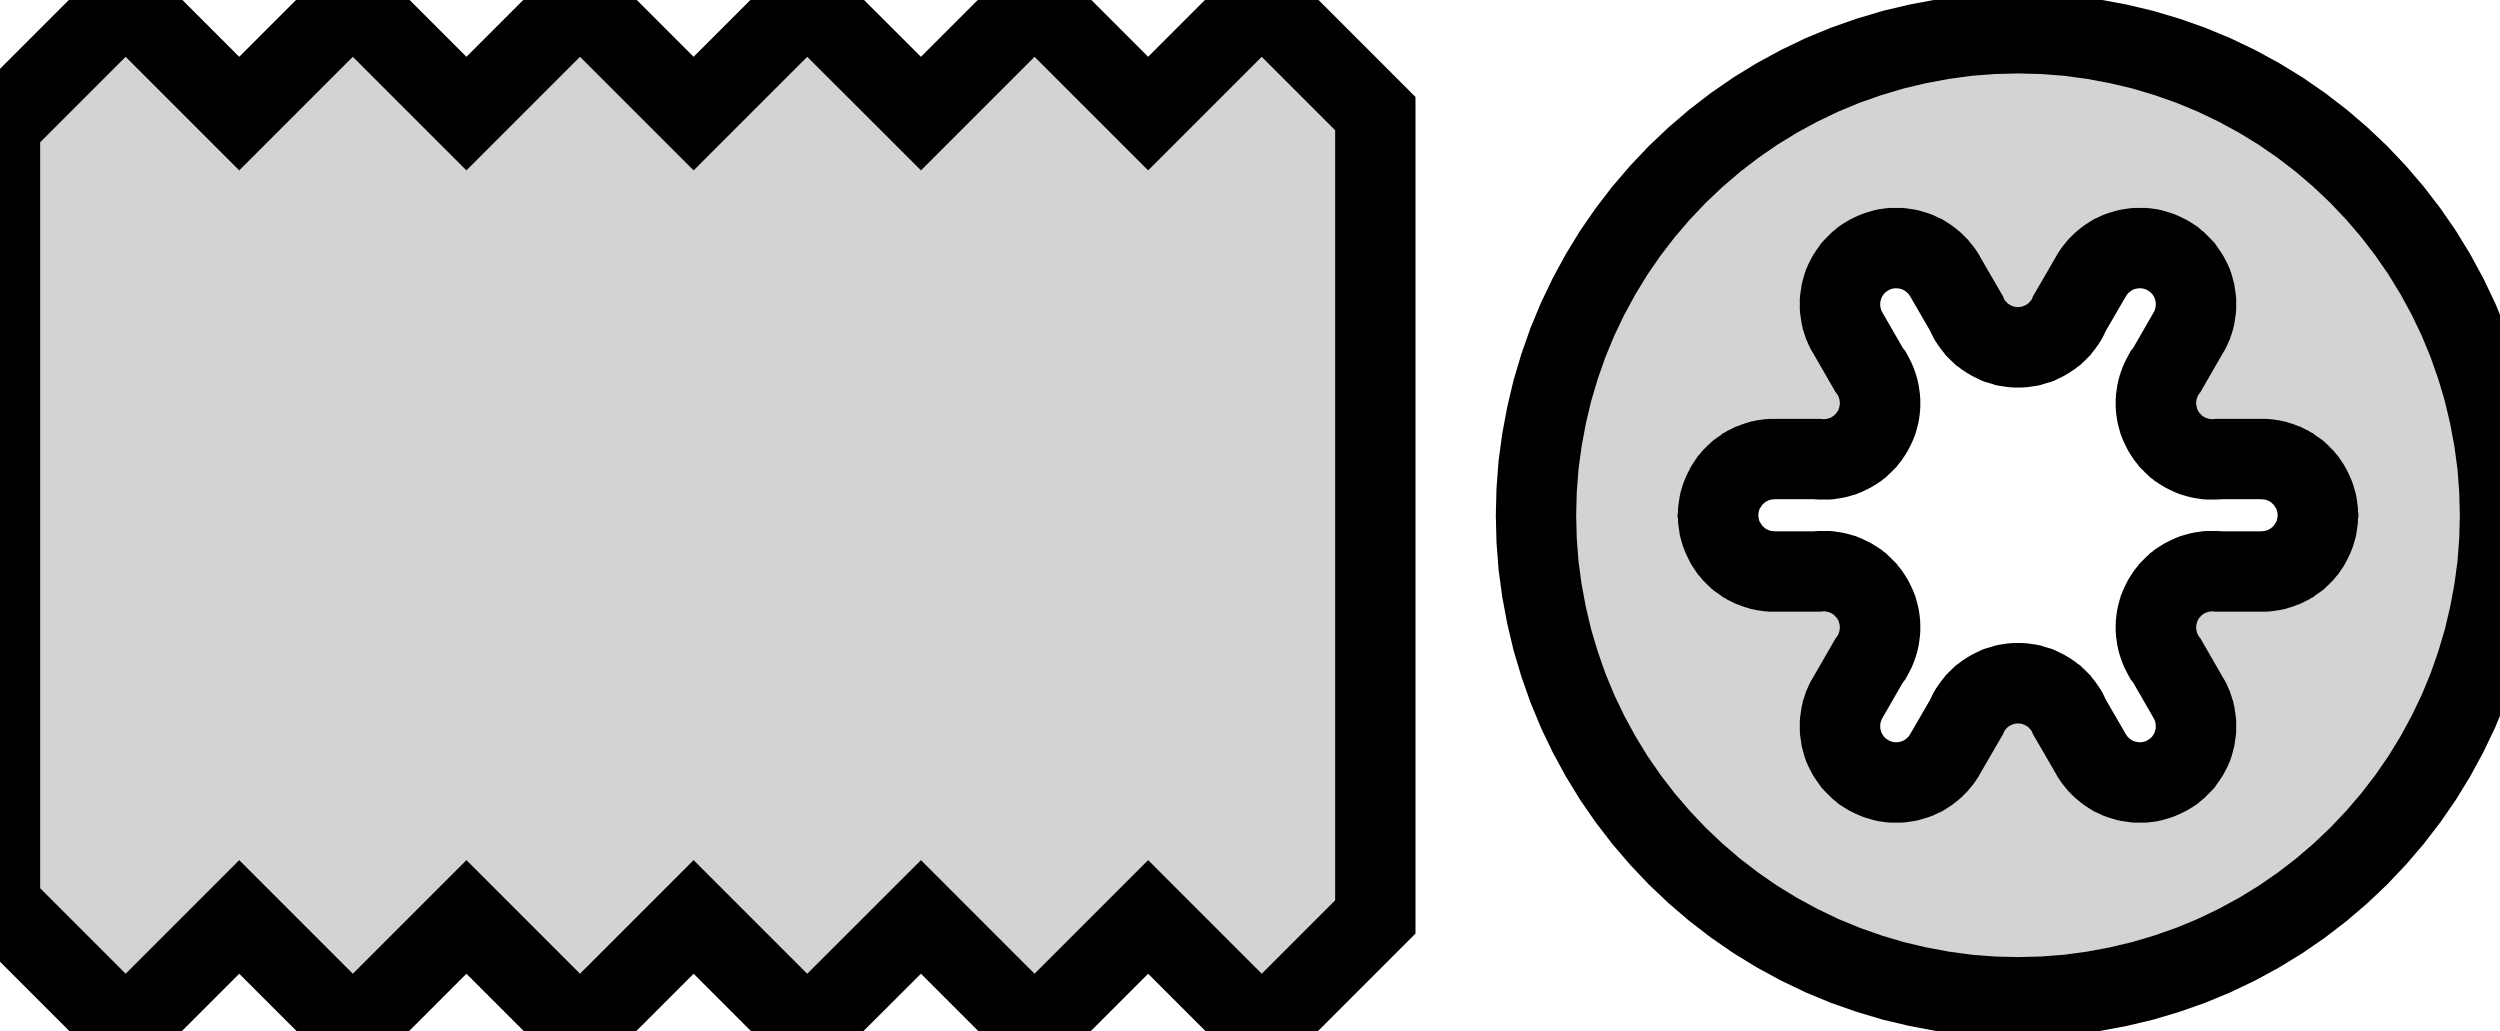
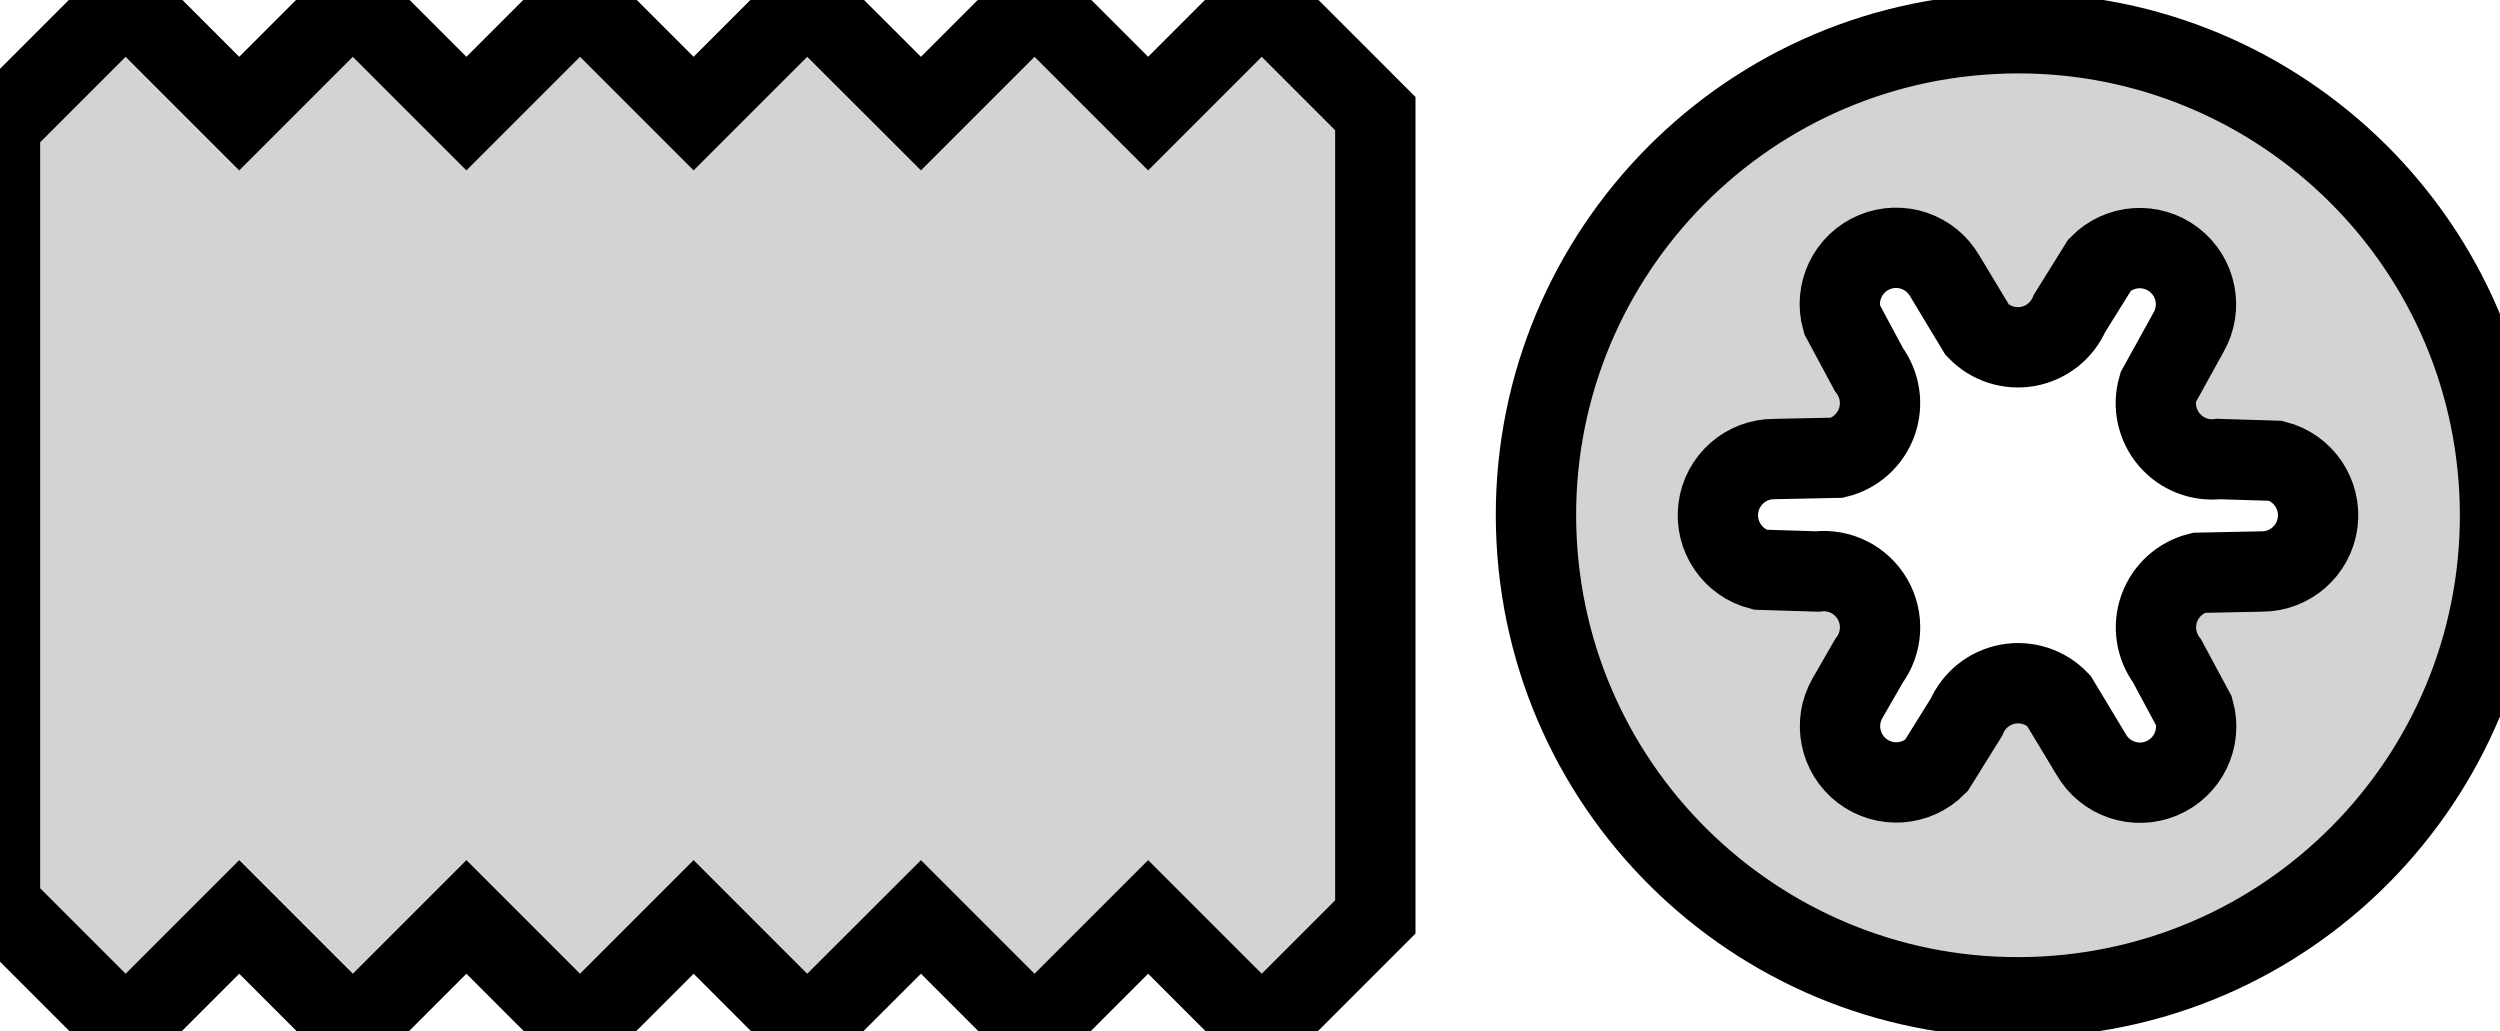
<svg xmlns="http://www.w3.org/2000/svg" width="15.56mm" height="6.414mm" viewBox="-12.56 -3.207 15.56 6.414" version="1.1">
-   <path d=" M -6.828,-2.5 L -7.536,-3.207 L -8.243,-2.5 L -8.95,-3.207 L -9.657,-2.5 L -10.364,-3.207  L -11.071,-2.5 L -11.778,-3.207 L -12.485,-2.5 L -12.56,-2.5 L -12.56,2.5 L -12.485,2.5  L -11.778,3.207 L -11.071,2.5 L -10.364,3.207 L -9.657,2.5 L -8.95,3.207 L -8.243,2.5  L -7.536,3.207 L -6.828,2.5 L -6.121,3.207 L -5.414,2.5 L -4.707,3.207 L -4,2.5  L -4,-2.5 L -4.707,-3.207 L -5.414,-2.5 L -6.121,-3.207 z M 0.157,2.996 L 0.314,2.984 L 0.469,2.963 L 0.624,2.934 L 0.776,2.898 L 0.927,2.853  L 1.075,2.801 L 1.22,2.741 L 1.362,2.673 L 1.5,2.598 L 1.634,2.516 L 1.763,2.427  L 1.888,2.331 L 2.007,2.229 L 2.121,2.121 L 2.229,2.007 L 2.331,1.888 L 2.427,1.763  L 2.516,1.634 L 2.598,1.5 L 2.673,1.362 L 2.741,1.22 L 2.801,1.075 L 2.853,0.927  L 2.898,0.776 L 2.934,0.624 L 2.963,0.469 L 2.984,0.314 L 2.996,0.157 L 3,-0  L 2.996,-0.157 L 2.984,-0.314 L 2.963,-0.469 L 2.934,-0.624 L 2.898,-0.776 L 2.853,-0.927  L 2.801,-1.075 L 2.741,-1.22 L 2.673,-1.362 L 2.598,-1.5 L 2.516,-1.634 L 2.427,-1.763  L 2.331,-1.888 L 2.229,-2.007 L 2.121,-2.121 L 2.007,-2.229 L 1.888,-2.331 L 1.763,-2.427  L 1.634,-2.516 L 1.5,-2.598 L 1.362,-2.673 L 1.22,-2.741 L 1.075,-2.801 L 0.927,-2.853  L 0.776,-2.898 L 0.624,-2.934 L 0.469,-2.963 L 0.314,-2.984 L 0.157,-2.996 L 0,-3  L -0.157,-2.996 L -0.314,-2.984 L -0.469,-2.963 L -0.624,-2.934 L -0.776,-2.898 L -0.927,-2.853  L -1.075,-2.801 L -1.22,-2.741 L -1.362,-2.673 L -1.5,-2.598 L -1.634,-2.516 L -1.763,-2.427  L -1.888,-2.331 L -2.007,-2.229 L -2.121,-2.121 L -2.229,-2.007 L -2.331,-1.888 L -2.427,-1.763  L -2.516,-1.634 L -2.598,-1.5 L -2.673,-1.362 L -2.741,-1.22 L -2.801,-1.075 L -2.853,-0.927  L -2.898,-0.776 L -2.934,-0.624 L -2.963,-0.469 L -2.984,-0.314 L -2.996,-0.157 L -3,-0  L -2.996,0.157 L -2.984,0.314 L -2.963,0.469 L -2.934,0.624 L -2.898,0.776 L -2.853,0.927  L -2.801,1.075 L -2.741,1.22 L -2.673,1.362 L -2.598,1.5 L -2.516,1.634 L -2.427,1.763  L -2.331,1.888 L -2.229,2.007 L -2.121,2.121 L -2.007,2.229 L -1.888,2.331 L -1.763,2.427  L -1.634,2.516 L -1.5,2.598 L -1.362,2.673 L -1.22,2.741 L -1.075,2.801 L -0.927,2.853  L -0.776,2.898 L -0.624,2.934 L -0.469,2.963 L -0.314,2.984 L -0.157,2.996 L 0,3  z M 0.753,1.663 L 0.746,1.663 L 0.739,1.663 L 0.732,1.662 L 0.725,1.662 L 0.718,1.661  L 0.711,1.66 L 0.704,1.659 L 0.697,1.658 L 0.691,1.657 L 0.684,1.655 L 0.677,1.654  L 0.67,1.652 L 0.663,1.65 L 0.657,1.648 L 0.65,1.646 L 0.643,1.644 L 0.637,1.642  L 0.63,1.639 L 0.624,1.637 L 0.618,1.634 L 0.611,1.631 L 0.605,1.628 L 0.599,1.625  L 0.592,1.622 L 0.586,1.618 L 0.58,1.615 L 0.574,1.611 L 0.568,1.607 L 0.563,1.604  L 0.557,1.6 L 0.551,1.595 L 0.546,1.591 L 0.54,1.587 L 0.535,1.583 L 0.529,1.578  L 0.524,1.573 L 0.519,1.569 L 0.514,1.564 L 0.509,1.559 L 0.504,1.554 L 0.499,1.549  L 0.495,1.544 L 0.49,1.538 L 0.486,1.533 L 0.481,1.527 L 0.477,1.522 L 0.473,1.516  L 0.469,1.511 L 0.465,1.505 L 0.461,1.499 L 0.458,1.493 L 0.455,1.488 L 0.321,1.257  L 0.319,1.251 L 0.316,1.245 L 0.313,1.239 L 0.31,1.232 L 0.307,1.226 L 0.303,1.22  L 0.3,1.214 L 0.296,1.208 L 0.292,1.202 L 0.288,1.197 L 0.284,1.191 L 0.28,1.185  L 0.276,1.18 L 0.271,1.174 L 0.267,1.169 L 0.262,1.164 L 0.258,1.158 L 0.253,1.153  L 0.248,1.148 L 0.243,1.143 L 0.238,1.139 L 0.233,1.134 L 0.228,1.129 L 0.222,1.125  L 0.217,1.121 L 0.211,1.116 L 0.206,1.112 L 0.2,1.108 L 0.194,1.104 L 0.188,1.1  L 0.182,1.097 L 0.176,1.093 L 0.17,1.09 L 0.164,1.086 L 0.158,1.083 L 0.152,1.08  L 0.146,1.077 L 0.139,1.074 L 0.133,1.071 L 0.126,1.069 L 0.12,1.066 L 0.113,1.064  L 0.106,1.062 L 0.1,1.06 L 0.093,1.058 L 0.086,1.056 L 0.08,1.054 L 0.073,1.053  L 0.066,1.051 L 0.059,1.05 L 0.052,1.049 L 0.045,1.048 L 0.038,1.047 L 0.031,1.047  L 0.024,1.046 L 0.017,1.046 L 0.01,1.045 L 0.003,1.045 L -0.003,1.045 L -0.01,1.045  L -0.017,1.046 L -0.024,1.046 L -0.031,1.047 L -0.038,1.047 L -0.045,1.048 L -0.052,1.049  L -0.059,1.05 L -0.066,1.051 L -0.073,1.053 L -0.08,1.054 L -0.086,1.056 L -0.093,1.058  L -0.1,1.06 L -0.106,1.062 L -0.113,1.064 L -0.12,1.066 L -0.126,1.069 L -0.133,1.071  L -0.139,1.074 L -0.146,1.077 L -0.152,1.08 L -0.158,1.083 L -0.164,1.086 L -0.17,1.09  L -0.176,1.093 L -0.182,1.097 L -0.188,1.1 L -0.194,1.104 L -0.2,1.108 L -0.206,1.112  L -0.211,1.116 L -0.217,1.121 L -0.222,1.125 L -0.228,1.129 L -0.233,1.134 L -0.238,1.139  L -0.243,1.143 L -0.248,1.148 L -0.253,1.153 L -0.258,1.158 L -0.262,1.164 L -0.267,1.169  L -0.271,1.174 L -0.276,1.18 L -0.28,1.185 L -0.284,1.191 L -0.288,1.197 L -0.292,1.202  L -0.296,1.208 L -0.3,1.214 L -0.303,1.22 L -0.307,1.226 L -0.31,1.232 L -0.313,1.239  L -0.316,1.245 L -0.319,1.251 L -0.321,1.257 L -0.455,1.488 L -0.458,1.493 L -0.461,1.499  L -0.465,1.505 L -0.469,1.511 L -0.473,1.516 L -0.477,1.522 L -0.481,1.527 L -0.486,1.533  L -0.49,1.538 L -0.495,1.544 L -0.499,1.549 L -0.504,1.554 L -0.509,1.559 L -0.514,1.564  L -0.519,1.569 L -0.524,1.573 L -0.529,1.578 L -0.535,1.583 L -0.54,1.587 L -0.546,1.591  L -0.551,1.595 L -0.557,1.6 L -0.563,1.604 L -0.568,1.607 L -0.574,1.611 L -0.58,1.615  L -0.586,1.618 L -0.592,1.622 L -0.599,1.625 L -0.605,1.628 L -0.611,1.631 L -0.618,1.634  L -0.624,1.637 L -0.63,1.639 L -0.637,1.642 L -0.643,1.644 L -0.65,1.646 L -0.657,1.648  L -0.663,1.65 L -0.67,1.652 L -0.677,1.654 L -0.684,1.655 L -0.691,1.657 L -0.697,1.658  L -0.704,1.659 L -0.711,1.66 L -0.718,1.661 L -0.725,1.662 L -0.732,1.662 L -0.739,1.663  L -0.746,1.663 L -0.753,1.663 L -0.76,1.663 L -0.767,1.663 L -0.774,1.663 L -0.781,1.663  L -0.788,1.662 L -0.795,1.661 L -0.802,1.661 L -0.809,1.66 L -0.816,1.659 L -0.822,1.657  L -0.829,1.656 L -0.836,1.655 L -0.843,1.653 L -0.85,1.651 L -0.856,1.649 L -0.863,1.647  L -0.87,1.645 L -0.876,1.643 L -0.883,1.64 L -0.889,1.638 L -0.896,1.635 L -0.902,1.632  L -0.909,1.629 L -0.915,1.626 L -0.921,1.623 L -0.927,1.62 L -0.933,1.616 L -0.939,1.613  L -0.945,1.609 L -0.951,1.605 L -0.957,1.602 L -0.963,1.598 L -0.968,1.593 L -0.974,1.589  L -0.979,1.585 L -0.985,1.58 L -0.99,1.576 L -0.995,1.571 L -1,1.566 L -1.005,1.561  L -1.01,1.556 L -1.015,1.551 L -1.02,1.546 L -1.024,1.541 L -1.029,1.536 L -1.033,1.53  L -1.037,1.525 L -1.041,1.519 L -1.045,1.513 L -1.049,1.508 L -1.053,1.502 L -1.057,1.496  L -1.06,1.49 L -1.064,1.484 L -1.067,1.478 L -1.071,1.471 L -1.074,1.465 L -1.077,1.459  L -1.079,1.453 L -1.082,1.446 L -1.085,1.44 L -1.087,1.433 L -1.089,1.426 L -1.092,1.42  L -1.094,1.413 L -1.096,1.406 L -1.097,1.4 L -1.099,1.393 L -1.101,1.386 L -1.102,1.379  L -1.103,1.372 L -1.104,1.366 L -1.105,1.359 L -1.106,1.352 L -1.107,1.345 L -1.107,1.338  L -1.108,1.331 L -1.108,1.324 L -1.108,1.317 L -1.108,1.31 L -1.108,1.303 L -1.108,1.296  L -1.107,1.289 L -1.107,1.282 L -1.106,1.275 L -1.105,1.268 L -1.104,1.261 L -1.103,1.254  L -1.102,1.247 L -1.101,1.241 L -1.099,1.234 L -1.097,1.227 L -1.096,1.22 L -1.094,1.214  L -1.092,1.207 L -1.089,1.2 L -1.087,1.194 L -1.085,1.187 L -1.082,1.181 L -1.079,1.174  L -1.077,1.168 L -1.074,1.161 L -1.071,1.155 L -1.067,1.149 L -1.064,1.143 L -1.061,1.138  L -0.928,0.907 L -0.924,0.902 L -0.92,0.896 L -0.916,0.89 L -0.912,0.885 L -0.909,0.879  L -0.905,0.873 L -0.902,0.867 L -0.898,0.86 L -0.895,0.854 L -0.892,0.848 L -0.889,0.842  L -0.886,0.835 L -0.884,0.829 L -0.881,0.822 L -0.879,0.816 L -0.877,0.809 L -0.874,0.802  L -0.872,0.796 L -0.87,0.789 L -0.869,0.782 L -0.867,0.775 L -0.866,0.769 L -0.864,0.762  L -0.863,0.755 L -0.862,0.748 L -0.861,0.741 L -0.86,0.734 L -0.86,0.727 L -0.859,0.72  L -0.859,0.713 L -0.858,0.706 L -0.858,0.699 L -0.858,0.692 L -0.859,0.685 L -0.859,0.678  L -0.859,0.671 L -0.86,0.664 L -0.861,0.658 L -0.861,0.651 L -0.862,0.644 L -0.864,0.637  L -0.865,0.63 L -0.866,0.623 L -0.868,0.616 L -0.87,0.61 L -0.871,0.603 L -0.873,0.596  L -0.875,0.589 L -0.878,0.583 L -0.88,0.576 L -0.882,0.57 L -0.885,0.563 L -0.888,0.557  L -0.891,0.55 L -0.894,0.544 L -0.897,0.538 L -0.9,0.532 L -0.903,0.526 L -0.907,0.52  L -0.911,0.514 L -0.914,0.508 L -0.918,0.502 L -0.922,0.496 L -0.926,0.49 L -0.93,0.485  L -0.935,0.479 L -0.939,0.474 L -0.944,0.469 L -0.948,0.463 L -0.953,0.458 L -0.958,0.453  L -0.963,0.448 L -0.968,0.443 L -0.973,0.439 L -0.978,0.434 L -0.983,0.429 L -0.989,0.425  L -0.994,0.421 L -1,0.417 L -1.005,0.412 L -1.011,0.408 L -1.017,0.405 L -1.023,0.401  L -1.029,0.397 L -1.035,0.394 L -1.041,0.39 L -1.047,0.387 L -1.053,0.384 L -1.06,0.381  L -1.066,0.378 L -1.072,0.375 L -1.079,0.372 L -1.085,0.37 L -1.092,0.368 L -1.098,0.365  L -1.105,0.363 L -1.112,0.361 L -1.119,0.359 L -1.125,0.358 L -1.132,0.356 L -1.139,0.355  L -1.146,0.353 L -1.153,0.352 L -1.16,0.351 L -1.167,0.35 L -1.173,0.349 L -1.18,0.349  L -1.187,0.348 L -1.194,0.348 L -1.201,0.348 L -1.208,0.348 L -1.215,0.348 L -1.222,0.348  L -1.229,0.348 L -1.236,0.349 L -1.243,0.349 L -1.249,0.35 L -1.522,0.35 L -1.529,0.35  L -1.536,0.349 L -1.543,0.349 L -1.55,0.348 L -1.557,0.348 L -1.564,0.347 L -1.57,0.346  L -1.577,0.345 L -1.584,0.343 L -1.591,0.342 L -1.598,0.34 L -1.605,0.339 L -1.611,0.337  L -1.618,0.335 L -1.625,0.333 L -1.631,0.331 L -1.638,0.328 L -1.644,0.326 L -1.651,0.323  L -1.657,0.32 L -1.664,0.318 L -1.67,0.315 L -1.676,0.311 L -1.682,0.308 L -1.689,0.305  L -1.695,0.301 L -1.701,0.298 L -1.706,0.294 L -1.712,0.29 L -1.718,0.286 L -1.724,0.282  L -1.729,0.278 L -1.735,0.274 L -1.74,0.269 L -1.746,0.265 L -1.751,0.26 L -1.756,0.255  L -1.761,0.251 L -1.766,0.246 L -1.771,0.241 L -1.775,0.235 L -1.78,0.23 L -1.785,0.225  L -1.789,0.22 L -1.793,0.214 L -1.798,0.209 L -1.802,0.203 L -1.806,0.197 L -1.81,0.191  L -1.813,0.185 L -1.817,0.18 L -1.821,0.173 L -1.824,0.167 L -1.827,0.161 L -1.83,0.155  L -1.833,0.149 L -1.836,0.142 L -1.839,0.136 L -1.842,0.129 L -1.844,0.123 L -1.847,0.116  L -1.849,0.11 L -1.851,0.103 L -1.853,0.096 L -1.855,0.09 L -1.857,0.083 L -1.858,0.076  L -1.86,0.069 L -1.861,0.062 L -1.862,0.056 L -1.863,0.049 L -1.864,0.042 L -1.865,0.035  L -1.865,0.028 L -1.866,0.021 L -1.866,0.014 L -1.866,0.007 L -1.867,-0 L -1.866,-0.007  L -1.866,-0.014 L -1.866,-0.021 L -1.865,-0.028 L -1.865,-0.035 L -1.864,-0.042 L -1.863,-0.049  L -1.862,-0.056 L -1.861,-0.062 L -1.86,-0.069 L -1.858,-0.076 L -1.857,-0.083 L -1.855,-0.09  L -1.853,-0.096 L -1.851,-0.103 L -1.849,-0.11 L -1.847,-0.116 L -1.844,-0.123 L -1.842,-0.129  L -1.839,-0.136 L -1.836,-0.142 L -1.833,-0.149 L -1.83,-0.155 L -1.827,-0.161 L -1.824,-0.167  L -1.821,-0.173 L -1.817,-0.18 L -1.813,-0.185 L -1.81,-0.191 L -1.806,-0.197 L -1.802,-0.203  L -1.798,-0.209 L -1.793,-0.214 L -1.789,-0.22 L -1.785,-0.225 L -1.78,-0.23 L -1.775,-0.235  L -1.771,-0.241 L -1.766,-0.246 L -1.761,-0.251 L -1.756,-0.255 L -1.751,-0.26 L -1.746,-0.265  L -1.74,-0.269 L -1.735,-0.274 L -1.729,-0.278 L -1.724,-0.282 L -1.718,-0.286 L -1.712,-0.29  L -1.706,-0.294 L -1.701,-0.298 L -1.695,-0.301 L -1.689,-0.305 L -1.682,-0.308 L -1.676,-0.311  L -1.67,-0.315 L -1.664,-0.318 L -1.657,-0.32 L -1.651,-0.323 L -1.644,-0.326 L -1.638,-0.328  L -1.631,-0.331 L -1.625,-0.333 L -1.618,-0.335 L -1.611,-0.337 L -1.605,-0.339 L -1.598,-0.34  L -1.591,-0.342 L -1.584,-0.343 L -1.577,-0.345 L -1.57,-0.346 L -1.564,-0.347 L -1.557,-0.348  L -1.55,-0.348 L -1.543,-0.349 L -1.536,-0.349 L -1.529,-0.35 L -1.522,-0.35 L -1.517,-0.35  L -1.249,-0.35 L -1.243,-0.349 L -1.236,-0.349 L -1.229,-0.348 L -1.222,-0.348 L -1.215,-0.348  L -1.208,-0.348 L -1.201,-0.348 L -1.194,-0.348 L -1.187,-0.348 L -1.18,-0.349 L -1.173,-0.349  L -1.167,-0.35 L -1.16,-0.351 L -1.153,-0.352 L -1.146,-0.353 L -1.139,-0.355 L -1.132,-0.356  L -1.125,-0.358 L -1.119,-0.359 L -1.112,-0.361 L -1.105,-0.363 L -1.098,-0.365 L -1.092,-0.368  L -1.085,-0.37 L -1.079,-0.372 L -1.072,-0.375 L -1.066,-0.378 L -1.06,-0.381 L -1.053,-0.384  L -1.047,-0.387 L -1.041,-0.39 L -1.035,-0.394 L -1.029,-0.397 L -1.023,-0.401 L -1.017,-0.405  L -1.011,-0.408 L -1.005,-0.412 L -1,-0.417 L -0.994,-0.421 L -0.989,-0.425 L -0.983,-0.429  L -0.978,-0.434 L -0.973,-0.439 L -0.968,-0.443 L -0.963,-0.448 L -0.958,-0.453 L -0.953,-0.458  L -0.948,-0.463 L -0.944,-0.469 L -0.939,-0.474 L -0.935,-0.479 L -0.93,-0.485 L -0.926,-0.49  L -0.922,-0.496 L -0.918,-0.502 L -0.914,-0.508 L -0.911,-0.514 L -0.907,-0.52 L -0.903,-0.526  L -0.9,-0.532 L -0.897,-0.538 L -0.894,-0.544 L -0.891,-0.55 L -0.888,-0.557 L -0.885,-0.563  L -0.882,-0.57 L -0.88,-0.576 L -0.878,-0.583 L -0.875,-0.589 L -0.873,-0.596 L -0.871,-0.603  L -0.87,-0.61 L -0.868,-0.616 L -0.866,-0.623 L -0.865,-0.63 L -0.864,-0.637 L -0.862,-0.644  L -0.861,-0.651 L -0.861,-0.658 L -0.86,-0.664 L -0.859,-0.671 L -0.859,-0.678 L -0.859,-0.685  L -0.858,-0.692 L -0.858,-0.699 L -0.858,-0.706 L -0.859,-0.713 L -0.859,-0.72 L -0.86,-0.727  L -0.86,-0.734 L -0.861,-0.741 L -0.862,-0.748 L -0.863,-0.755 L -0.864,-0.762 L -0.866,-0.769  L -0.867,-0.775 L -0.869,-0.782 L -0.87,-0.789 L -0.872,-0.796 L -0.874,-0.802 L -0.877,-0.809  L -0.879,-0.816 L -0.881,-0.822 L -0.884,-0.829 L -0.886,-0.835 L -0.889,-0.842 L -0.892,-0.848  L -0.895,-0.854 L -0.898,-0.86 L -0.902,-0.867 L -0.905,-0.873 L -0.909,-0.879 L -0.912,-0.885  L -0.916,-0.89 L -0.92,-0.896 L -0.924,-0.902 L -0.928,-0.907 L -1.061,-1.138 L -1.064,-1.143  L -1.067,-1.149 L -1.071,-1.155 L -1.074,-1.161 L -1.077,-1.168 L -1.079,-1.174 L -1.082,-1.181  L -1.085,-1.187 L -1.087,-1.194 L -1.089,-1.2 L -1.092,-1.207 L -1.094,-1.214 L -1.096,-1.22  L -1.097,-1.227 L -1.099,-1.234 L -1.101,-1.241 L -1.102,-1.247 L -1.103,-1.254 L -1.104,-1.261  L -1.105,-1.268 L -1.106,-1.275 L -1.107,-1.282 L -1.107,-1.289 L -1.108,-1.296 L -1.108,-1.303  L -1.108,-1.31 L -1.108,-1.317 L -1.108,-1.324 L -1.108,-1.331 L -1.107,-1.338 L -1.107,-1.345  L -1.106,-1.352 L -1.105,-1.359 L -1.104,-1.366 L -1.103,-1.372 L -1.102,-1.379 L -1.101,-1.386  L -1.099,-1.393 L -1.097,-1.4 L -1.096,-1.406 L -1.094,-1.413 L -1.092,-1.42 L -1.089,-1.426  L -1.087,-1.433 L -1.085,-1.44 L -1.082,-1.446 L -1.079,-1.453 L -1.077,-1.459 L -1.074,-1.465  L -1.071,-1.471 L -1.067,-1.478 L -1.064,-1.484 L -1.06,-1.49 L -1.057,-1.496 L -1.053,-1.502  L -1.049,-1.508 L -1.045,-1.513 L -1.041,-1.519 L -1.037,-1.525 L -1.033,-1.53 L -1.029,-1.536  L -1.024,-1.541 L -1.02,-1.546 L -1.015,-1.551 L -1.01,-1.556 L -1.005,-1.561 L -1,-1.566  L -0.995,-1.571 L -0.99,-1.576 L -0.985,-1.58 L -0.979,-1.585 L -0.974,-1.589 L -0.968,-1.593  L -0.963,-1.598 L -0.957,-1.602 L -0.951,-1.605 L -0.945,-1.609 L -0.939,-1.613 L -0.933,-1.616  L -0.927,-1.62 L -0.921,-1.623 L -0.915,-1.626 L -0.909,-1.629 L -0.902,-1.632 L -0.896,-1.635  L -0.889,-1.638 L -0.883,-1.64 L -0.876,-1.643 L -0.87,-1.645 L -0.863,-1.647 L -0.856,-1.649  L -0.85,-1.651 L -0.843,-1.653 L -0.836,-1.655 L -0.829,-1.656 L -0.822,-1.657 L -0.816,-1.659  L -0.809,-1.66 L -0.802,-1.661 L -0.795,-1.661 L -0.788,-1.662 L -0.781,-1.663 L -0.774,-1.663  L -0.767,-1.663 L -0.76,-1.663 L -0.753,-1.663 L -0.746,-1.663 L -0.739,-1.663 L -0.732,-1.662  L -0.725,-1.662 L -0.718,-1.661 L -0.711,-1.66 L -0.704,-1.659 L -0.697,-1.658 L -0.691,-1.657  L -0.684,-1.655 L -0.677,-1.654 L -0.67,-1.652 L -0.663,-1.65 L -0.657,-1.648 L -0.65,-1.646  L -0.643,-1.644 L -0.637,-1.642 L -0.63,-1.639 L -0.624,-1.637 L -0.618,-1.634 L -0.611,-1.631  L -0.605,-1.628 L -0.599,-1.625 L -0.592,-1.622 L -0.586,-1.618 L -0.58,-1.615 L -0.574,-1.611  L -0.568,-1.607 L -0.563,-1.604 L -0.557,-1.6 L -0.551,-1.595 L -0.546,-1.591 L -0.54,-1.587  L -0.535,-1.583 L -0.529,-1.578 L -0.524,-1.573 L -0.519,-1.569 L -0.514,-1.564 L -0.509,-1.559  L -0.504,-1.554 L -0.499,-1.549 L -0.495,-1.544 L -0.49,-1.538 L -0.486,-1.533 L -0.481,-1.527  L -0.477,-1.522 L -0.473,-1.516 L -0.469,-1.511 L -0.465,-1.505 L -0.461,-1.499 L -0.458,-1.493  L -0.455,-1.488 L -0.321,-1.257 L -0.319,-1.251 L -0.316,-1.245 L -0.313,-1.239 L -0.31,-1.232  L -0.307,-1.226 L -0.303,-1.22 L -0.3,-1.214 L -0.296,-1.208 L -0.292,-1.202 L -0.288,-1.197  L -0.284,-1.191 L -0.28,-1.185 L -0.276,-1.18 L -0.271,-1.174 L -0.267,-1.169 L -0.262,-1.164  L -0.258,-1.158 L -0.253,-1.153 L -0.248,-1.148 L -0.243,-1.143 L -0.238,-1.139 L -0.233,-1.134  L -0.228,-1.129 L -0.222,-1.125 L -0.217,-1.121 L -0.211,-1.116 L -0.206,-1.112 L -0.2,-1.108  L -0.194,-1.104 L -0.188,-1.1 L -0.182,-1.097 L -0.176,-1.093 L -0.17,-1.09 L -0.164,-1.086  L -0.158,-1.083 L -0.152,-1.08 L -0.146,-1.077 L -0.139,-1.074 L -0.133,-1.071 L -0.126,-1.069  L -0.12,-1.066 L -0.113,-1.064 L -0.106,-1.062 L -0.1,-1.06 L -0.093,-1.058 L -0.086,-1.056  L -0.08,-1.054 L -0.073,-1.053 L -0.066,-1.051 L -0.059,-1.05 L -0.052,-1.049 L -0.045,-1.048  L -0.038,-1.047 L -0.031,-1.047 L -0.024,-1.046 L -0.017,-1.046 L -0.01,-1.045 L -0.003,-1.045  L 0.003,-1.045 L 0.01,-1.045 L 0.017,-1.046 L 0.024,-1.046 L 0.031,-1.047 L 0.038,-1.047  L 0.045,-1.048 L 0.052,-1.049 L 0.059,-1.05 L 0.066,-1.051 L 0.073,-1.053 L 0.08,-1.054  L 0.086,-1.056 L 0.093,-1.058 L 0.1,-1.06 L 0.106,-1.062 L 0.113,-1.064 L 0.12,-1.066  L 0.126,-1.069 L 0.133,-1.071 L 0.139,-1.074 L 0.146,-1.077 L 0.152,-1.08 L 0.158,-1.083  L 0.164,-1.086 L 0.17,-1.09 L 0.176,-1.093 L 0.182,-1.097 L 0.188,-1.1 L 0.194,-1.104  L 0.2,-1.108 L 0.206,-1.112 L 0.211,-1.116 L 0.217,-1.121 L 0.222,-1.125 L 0.228,-1.129  L 0.233,-1.134 L 0.238,-1.139 L 0.243,-1.143 L 0.248,-1.148 L 0.253,-1.153 L 0.258,-1.158  L 0.262,-1.164 L 0.267,-1.169 L 0.271,-1.174 L 0.276,-1.18 L 0.28,-1.185 L 0.284,-1.191  L 0.288,-1.197 L 0.292,-1.202 L 0.296,-1.208 L 0.3,-1.214 L 0.303,-1.22 L 0.307,-1.226  L 0.31,-1.232 L 0.313,-1.239 L 0.316,-1.245 L 0.319,-1.251 L 0.321,-1.257 L 0.455,-1.488  L 0.458,-1.493 L 0.461,-1.499 L 0.465,-1.505 L 0.469,-1.511 L 0.473,-1.516 L 0.477,-1.522  L 0.481,-1.527 L 0.486,-1.533 L 0.49,-1.538 L 0.495,-1.544 L 0.499,-1.549 L 0.504,-1.554  L 0.509,-1.559 L 0.514,-1.564 L 0.519,-1.569 L 0.524,-1.573 L 0.529,-1.578 L 0.535,-1.583  L 0.54,-1.587 L 0.546,-1.591 L 0.551,-1.595 L 0.557,-1.6 L 0.563,-1.604 L 0.568,-1.607  L 0.574,-1.611 L 0.58,-1.615 L 0.586,-1.618 L 0.592,-1.622 L 0.599,-1.625 L 0.605,-1.628  L 0.611,-1.631 L 0.618,-1.634 L 0.624,-1.637 L 0.63,-1.639 L 0.637,-1.642 L 0.643,-1.644  L 0.65,-1.646 L 0.657,-1.648 L 0.663,-1.65 L 0.67,-1.652 L 0.677,-1.654 L 0.684,-1.655  L 0.691,-1.657 L 0.697,-1.658 L 0.704,-1.659 L 0.711,-1.66 L 0.718,-1.661 L 0.725,-1.662  L 0.732,-1.662 L 0.739,-1.663 L 0.746,-1.663 L 0.753,-1.663 L 0.76,-1.663 L 0.767,-1.663  L 0.774,-1.663 L 0.781,-1.663 L 0.788,-1.662 L 0.795,-1.661 L 0.802,-1.661 L 0.809,-1.66  L 0.816,-1.659 L 0.822,-1.657 L 0.829,-1.656 L 0.836,-1.655 L 0.843,-1.653 L 0.85,-1.651  L 0.856,-1.649 L 0.863,-1.647 L 0.87,-1.645 L 0.876,-1.643 L 0.883,-1.64 L 0.889,-1.638  L 0.896,-1.635 L 0.902,-1.632 L 0.909,-1.629 L 0.915,-1.626 L 0.921,-1.623 L 0.927,-1.62  L 0.933,-1.616 L 0.939,-1.613 L 0.945,-1.609 L 0.951,-1.605 L 0.957,-1.602 L 0.963,-1.598  L 0.968,-1.593 L 0.974,-1.589 L 0.979,-1.585 L 0.985,-1.58 L 0.99,-1.576 L 0.995,-1.571  L 1,-1.566 L 1.005,-1.561 L 1.01,-1.556 L 1.015,-1.551 L 1.02,-1.546 L 1.024,-1.541  L 1.029,-1.536 L 1.033,-1.53 L 1.037,-1.525 L 1.041,-1.519 L 1.045,-1.513 L 1.049,-1.508  L 1.053,-1.502 L 1.057,-1.496 L 1.06,-1.49 L 1.064,-1.484 L 1.067,-1.478 L 1.071,-1.471  L 1.074,-1.465 L 1.077,-1.459 L 1.079,-1.453 L 1.082,-1.446 L 1.085,-1.44 L 1.087,-1.433  L 1.089,-1.426 L 1.092,-1.42 L 1.094,-1.413 L 1.096,-1.406 L 1.097,-1.4 L 1.099,-1.393  L 1.101,-1.386 L 1.102,-1.379 L 1.103,-1.372 L 1.104,-1.366 L 1.105,-1.359 L 1.106,-1.352  L 1.107,-1.345 L 1.107,-1.338 L 1.108,-1.331 L 1.108,-1.324 L 1.108,-1.317 L 1.108,-1.31  L 1.108,-1.303 L 1.108,-1.296 L 1.107,-1.289 L 1.107,-1.282 L 1.106,-1.275 L 1.105,-1.268  L 1.104,-1.261 L 1.103,-1.254 L 1.102,-1.247 L 1.101,-1.241 L 1.099,-1.234 L 1.097,-1.227  L 1.096,-1.22 L 1.094,-1.214 L 1.092,-1.207 L 1.089,-1.2 L 1.087,-1.194 L 1.085,-1.187  L 1.082,-1.181 L 1.079,-1.174 L 1.077,-1.168 L 1.074,-1.161 L 1.071,-1.155 L 1.067,-1.149  L 1.064,-1.143 L 1.061,-1.138 L 0.928,-0.907 L 0.924,-0.902 L 0.92,-0.896 L 0.916,-0.89  L 0.912,-0.885 L 0.909,-0.879 L 0.905,-0.873 L 0.902,-0.867 L 0.898,-0.86 L 0.895,-0.854  L 0.892,-0.848 L 0.889,-0.842 L 0.886,-0.835 L 0.884,-0.829 L 0.881,-0.822 L 0.879,-0.816  L 0.877,-0.809 L 0.874,-0.802 L 0.872,-0.796 L 0.87,-0.789 L 0.869,-0.782 L 0.867,-0.775  L 0.866,-0.769 L 0.864,-0.762 L 0.863,-0.755 L 0.862,-0.748 L 0.861,-0.741 L 0.86,-0.734  L 0.86,-0.727 L 0.859,-0.72 L 0.859,-0.713 L 0.858,-0.706 L 0.858,-0.699 L 0.858,-0.692  L 0.859,-0.685 L 0.859,-0.678 L 0.859,-0.671 L 0.86,-0.664 L 0.861,-0.658 L 0.861,-0.651  L 0.862,-0.644 L 0.864,-0.637 L 0.865,-0.63 L 0.866,-0.623 L 0.868,-0.616 L 0.87,-0.61  L 0.871,-0.603 L 0.873,-0.596 L 0.875,-0.589 L 0.878,-0.583 L 0.88,-0.576 L 0.882,-0.57  L 0.885,-0.563 L 0.888,-0.557 L 0.891,-0.55 L 0.894,-0.544 L 0.897,-0.538 L 0.9,-0.532  L 0.903,-0.526 L 0.907,-0.52 L 0.911,-0.514 L 0.914,-0.508 L 0.918,-0.502 L 0.922,-0.496  L 0.926,-0.49 L 0.93,-0.485 L 0.935,-0.479 L 0.939,-0.474 L 0.944,-0.469 L 0.948,-0.463  L 0.953,-0.458 L 0.958,-0.453 L 0.963,-0.448 L 0.968,-0.443 L 0.973,-0.439 L 0.978,-0.434  L 0.983,-0.429 L 0.989,-0.425 L 0.994,-0.421 L 1,-0.417 L 1.005,-0.412 L 1.011,-0.408  L 1.017,-0.405 L 1.023,-0.401 L 1.029,-0.397 L 1.035,-0.394 L 1.041,-0.39 L 1.047,-0.387  L 1.053,-0.384 L 1.06,-0.381 L 1.066,-0.378 L 1.072,-0.375 L 1.079,-0.372 L 1.085,-0.37  L 1.092,-0.368 L 1.098,-0.365 L 1.105,-0.363 L 1.112,-0.361 L 1.119,-0.359 L 1.125,-0.358  L 1.132,-0.356 L 1.139,-0.355 L 1.146,-0.353 L 1.153,-0.352 L 1.16,-0.351 L 1.167,-0.35  L 1.173,-0.349 L 1.18,-0.349 L 1.187,-0.348 L 1.194,-0.348 L 1.201,-0.348 L 1.208,-0.348  L 1.215,-0.348 L 1.222,-0.348 L 1.229,-0.348 L 1.236,-0.349 L 1.243,-0.349 L 1.249,-0.35  L 1.522,-0.35 L 1.529,-0.35 L 1.536,-0.349 L 1.543,-0.349 L 1.55,-0.348 L 1.557,-0.348  L 1.564,-0.347 L 1.57,-0.346 L 1.577,-0.345 L 1.584,-0.343 L 1.591,-0.342 L 1.598,-0.34  L 1.605,-0.339 L 1.611,-0.337 L 1.618,-0.335 L 1.625,-0.333 L 1.631,-0.331 L 1.638,-0.328  L 1.644,-0.326 L 1.651,-0.323 L 1.657,-0.32 L 1.664,-0.318 L 1.67,-0.315 L 1.676,-0.311  L 1.682,-0.308 L 1.689,-0.305 L 1.695,-0.301 L 1.701,-0.298 L 1.706,-0.294 L 1.712,-0.29  L 1.718,-0.286 L 1.724,-0.282 L 1.729,-0.278 L 1.735,-0.274 L 1.74,-0.269 L 1.746,-0.265  L 1.751,-0.26 L 1.756,-0.255 L 1.761,-0.251 L 1.766,-0.246 L 1.771,-0.241 L 1.775,-0.235  L 1.78,-0.23 L 1.785,-0.225 L 1.789,-0.22 L 1.793,-0.214 L 1.798,-0.209 L 1.802,-0.203  L 1.806,-0.197 L 1.81,-0.191 L 1.813,-0.185 L 1.817,-0.18 L 1.821,-0.173 L 1.824,-0.167  L 1.827,-0.161 L 1.83,-0.155 L 1.833,-0.149 L 1.836,-0.142 L 1.839,-0.136 L 1.842,-0.129  L 1.844,-0.123 L 1.847,-0.116 L 1.849,-0.11 L 1.851,-0.103 L 1.853,-0.096 L 1.855,-0.09  L 1.857,-0.083 L 1.858,-0.076 L 1.86,-0.069 L 1.861,-0.062 L 1.862,-0.056 L 1.863,-0.049  L 1.864,-0.042 L 1.865,-0.035 L 1.865,-0.028 L 1.866,-0.021 L 1.866,-0.014 L 1.866,-0.007  L 1.867,-0 L 1.866,0.007 L 1.866,0.014 L 1.866,0.021 L 1.865,0.028 L 1.865,0.035  L 1.864,0.042 L 1.863,0.049 L 1.862,0.056 L 1.861,0.062 L 1.86,0.069 L 1.858,0.076  L 1.857,0.083 L 1.855,0.09 L 1.853,0.096 L 1.851,0.103 L 1.849,0.11 L 1.847,0.116  L 1.844,0.123 L 1.842,0.129 L 1.839,0.136 L 1.836,0.142 L 1.833,0.149 L 1.83,0.155  L 1.827,0.161 L 1.824,0.167 L 1.821,0.173 L 1.817,0.18 L 1.813,0.185 L 1.81,0.191  L 1.806,0.197 L 1.802,0.203 L 1.798,0.209 L 1.793,0.214 L 1.789,0.22 L 1.785,0.225  L 1.78,0.23 L 1.775,0.235 L 1.771,0.241 L 1.766,0.246 L 1.761,0.251 L 1.756,0.255  L 1.751,0.26 L 1.746,0.265 L 1.74,0.269 L 1.735,0.274 L 1.729,0.278 L 1.724,0.282  L 1.718,0.286 L 1.712,0.29 L 1.706,0.294 L 1.701,0.298 L 1.695,0.301 L 1.689,0.305  L 1.682,0.308 L 1.676,0.311 L 1.67,0.315 L 1.664,0.318 L 1.657,0.32 L 1.651,0.323  L 1.644,0.326 L 1.638,0.328 L 1.631,0.331 L 1.625,0.333 L 1.618,0.335 L 1.611,0.337  L 1.605,0.339 L 1.598,0.34 L 1.591,0.342 L 1.584,0.343 L 1.577,0.345 L 1.57,0.346  L 1.564,0.347 L 1.557,0.348 L 1.55,0.348 L 1.543,0.349 L 1.536,0.349 L 1.529,0.35  L 1.522,0.35 L 1.517,0.35 L 1.249,0.35 L 1.243,0.349 L 1.236,0.349 L 1.229,0.348  L 1.222,0.348 L 1.215,0.348 L 1.208,0.348 L 1.201,0.348 L 1.194,0.348 L 1.187,0.348  L 1.18,0.349 L 1.173,0.349 L 1.167,0.35 L 1.16,0.351 L 1.153,0.352 L 1.146,0.353  L 1.139,0.355 L 1.132,0.356 L 1.125,0.358 L 1.119,0.359 L 1.112,0.361 L 1.105,0.363  L 1.098,0.365 L 1.092,0.368 L 1.085,0.37 L 1.079,0.372 L 1.072,0.375 L 1.066,0.378  L 1.06,0.381 L 1.053,0.384 L 1.047,0.387 L 1.041,0.39 L 1.035,0.394 L 1.029,0.397  L 1.023,0.401 L 1.017,0.405 L 1.011,0.408 L 1.005,0.412 L 1,0.417 L 0.994,0.421  L 0.989,0.425 L 0.983,0.429 L 0.978,0.434 L 0.973,0.439 L 0.968,0.443 L 0.963,0.448  L 0.958,0.453 L 0.953,0.458 L 0.948,0.463 L 0.944,0.469 L 0.939,0.474 L 0.935,0.479  L 0.93,0.485 L 0.926,0.49 L 0.922,0.496 L 0.918,0.502 L 0.914,0.508 L 0.911,0.514  L 0.907,0.52 L 0.903,0.526 L 0.9,0.532 L 0.897,0.538 L 0.894,0.544 L 0.891,0.55  L 0.888,0.557 L 0.885,0.563 L 0.882,0.57 L 0.88,0.576 L 0.878,0.583 L 0.875,0.589  L 0.873,0.596 L 0.871,0.603 L 0.87,0.61 L 0.868,0.616 L 0.866,0.623 L 0.865,0.63  L 0.864,0.637 L 0.862,0.644 L 0.861,0.651 L 0.861,0.658 L 0.86,0.664 L 0.859,0.671  L 0.859,0.678 L 0.859,0.685 L 0.858,0.692 L 0.858,0.699 L 0.858,0.706 L 0.859,0.713  L 0.859,0.72 L 0.86,0.727 L 0.86,0.734 L 0.861,0.741 L 0.862,0.748 L 0.863,0.755  L 0.864,0.762 L 0.866,0.769 L 0.867,0.775 L 0.869,0.782 L 0.87,0.789 L 0.872,0.796  L 0.874,0.802 L 0.877,0.809 L 0.879,0.816 L 0.881,0.822 L 0.884,0.829 L 0.886,0.835  L 0.889,0.842 L 0.892,0.848 L 0.895,0.854 L 0.898,0.86 L 0.902,0.867 L 0.905,0.873  L 0.909,0.879 L 0.912,0.885 L 0.916,0.89 L 0.92,0.896 L 0.924,0.902 L 0.928,0.907  L 1.061,1.138 L 1.064,1.143 L 1.067,1.149 L 1.071,1.155 L 1.074,1.161 L 1.077,1.168  L 1.079,1.174 L 1.082,1.181 L 1.085,1.187 L 1.087,1.194 L 1.089,1.2 L 1.092,1.207  L 1.094,1.214 L 1.096,1.22 L 1.097,1.227 L 1.099,1.234 L 1.101,1.241 L 1.102,1.247  L 1.103,1.254 L 1.104,1.261 L 1.105,1.268 L 1.106,1.275 L 1.107,1.282 L 1.107,1.289  L 1.108,1.296 L 1.108,1.303 L 1.108,1.31 L 1.108,1.317 L 1.108,1.324 L 1.108,1.331  L 1.107,1.338 L 1.107,1.345 L 1.106,1.352 L 1.105,1.359 L 1.104,1.366 L 1.103,1.372  L 1.102,1.379 L 1.101,1.386 L 1.099,1.393 L 1.097,1.4 L 1.096,1.406 L 1.094,1.413  L 1.092,1.42 L 1.089,1.426 L 1.087,1.433 L 1.085,1.44 L 1.082,1.446 L 1.079,1.453  L 1.077,1.459 L 1.074,1.465 L 1.071,1.471 L 1.067,1.478 L 1.064,1.484 L 1.06,1.49  L 1.057,1.496 L 1.053,1.502 L 1.049,1.508 L 1.045,1.513 L 1.041,1.519 L 1.037,1.525  L 1.033,1.53 L 1.029,1.536 L 1.024,1.541 L 1.02,1.546 L 1.015,1.551 L 1.01,1.556  L 1.005,1.561 L 1,1.566 L 0.995,1.571 L 0.99,1.576 L 0.985,1.58 L 0.979,1.585  L 0.974,1.589 L 0.968,1.593 L 0.963,1.598 L 0.957,1.602 L 0.951,1.605 L 0.945,1.609  L 0.939,1.613 L 0.933,1.616 L 0.927,1.62 L 0.921,1.623 L 0.915,1.626 L 0.909,1.629  L 0.902,1.632 L 0.896,1.635 L 0.889,1.638 L 0.883,1.64 L 0.876,1.643 L 0.87,1.645  L 0.863,1.647 L 0.856,1.649 L 0.85,1.651 L 0.843,1.653 L 0.836,1.655 L 0.829,1.656  L 0.822,1.657 L 0.816,1.659 L 0.809,1.66 L 0.802,1.661 L 0.795,1.661 L 0.788,1.662  L 0.781,1.663 L 0.774,1.663 L 0.767,1.663 L 0.76,1.663 z " stroke="black" fill="lightgray" stroke-width="0.5" />
+   <path d=" M -6.828,-2.5 L -7.536,-3.207 L -8.243,-2.5 L -8.95,-3.207 L -9.657,-2.5 L -10.364,-3.207 L -11.071,-2.5 L -11.778,-3.207 L -12.485,-2.5 L -12.56,-2.5 L -12.56,2.5 L -12.485,2.5 L -11.778,3.207 L -11.071,2.5 L -10.364,3.207 L -9.657,2.5 L -8.95,3.207 L -8.243,2.5 L -7.536,3.207 L -6.828,2.5 L -6.121,3.207 L -5.414,2.5 L -4.707,3.207 L -4,2.5 L -4,-2.5 L -4.707,-3.207 L -5.414,-2.5 L -6.121,-3.207 z M 0.157,2.996 A 3,3 0 0 0 -0.157,-2.996 A 3,3 0 0 0 0.157,2.996 z M -0.928,0.907 A 0.35,0.35 0 0 0 -1.249,0.35 L -1.605,0.339 A 0.35,0.35 0 0 1 -1.517,-0.35 L -1.125,-0.358 A 0.35,0.35 0 0 0 -0.928,-0.907 L -1.096,-1.22 A 0.35,0.35 0 0 1 -0.455,-1.488 L -0.253,-1.153 A 0.35,0.35 0 0 0 0.321,-1.257 L 0.509,-1.559 A 0.35,0.35 0 0 1 1.061,-1.138 L 0.872,-0.796 A 0.35,0.35 0 0 0 1.249,-0.35 L 1.605,-0.339 A 0.35,0.35 0 0 1 1.517,0.35 L 1.125,0.358 A 0.35,0.35 0 0 0 0.928,0.907 L 1.096,1.22 A 0.35,0.35 0 0 1 0.455,1.488 L 0.253,1.153 A 0.35,0.35 0 0 0 -0.321,1.257 L -0.509,1.559 A 0.35,0.35 0 0 1 -1.061,1.138 z " stroke="black" fill="lightgray" stroke-width="0.5" />
</svg>
